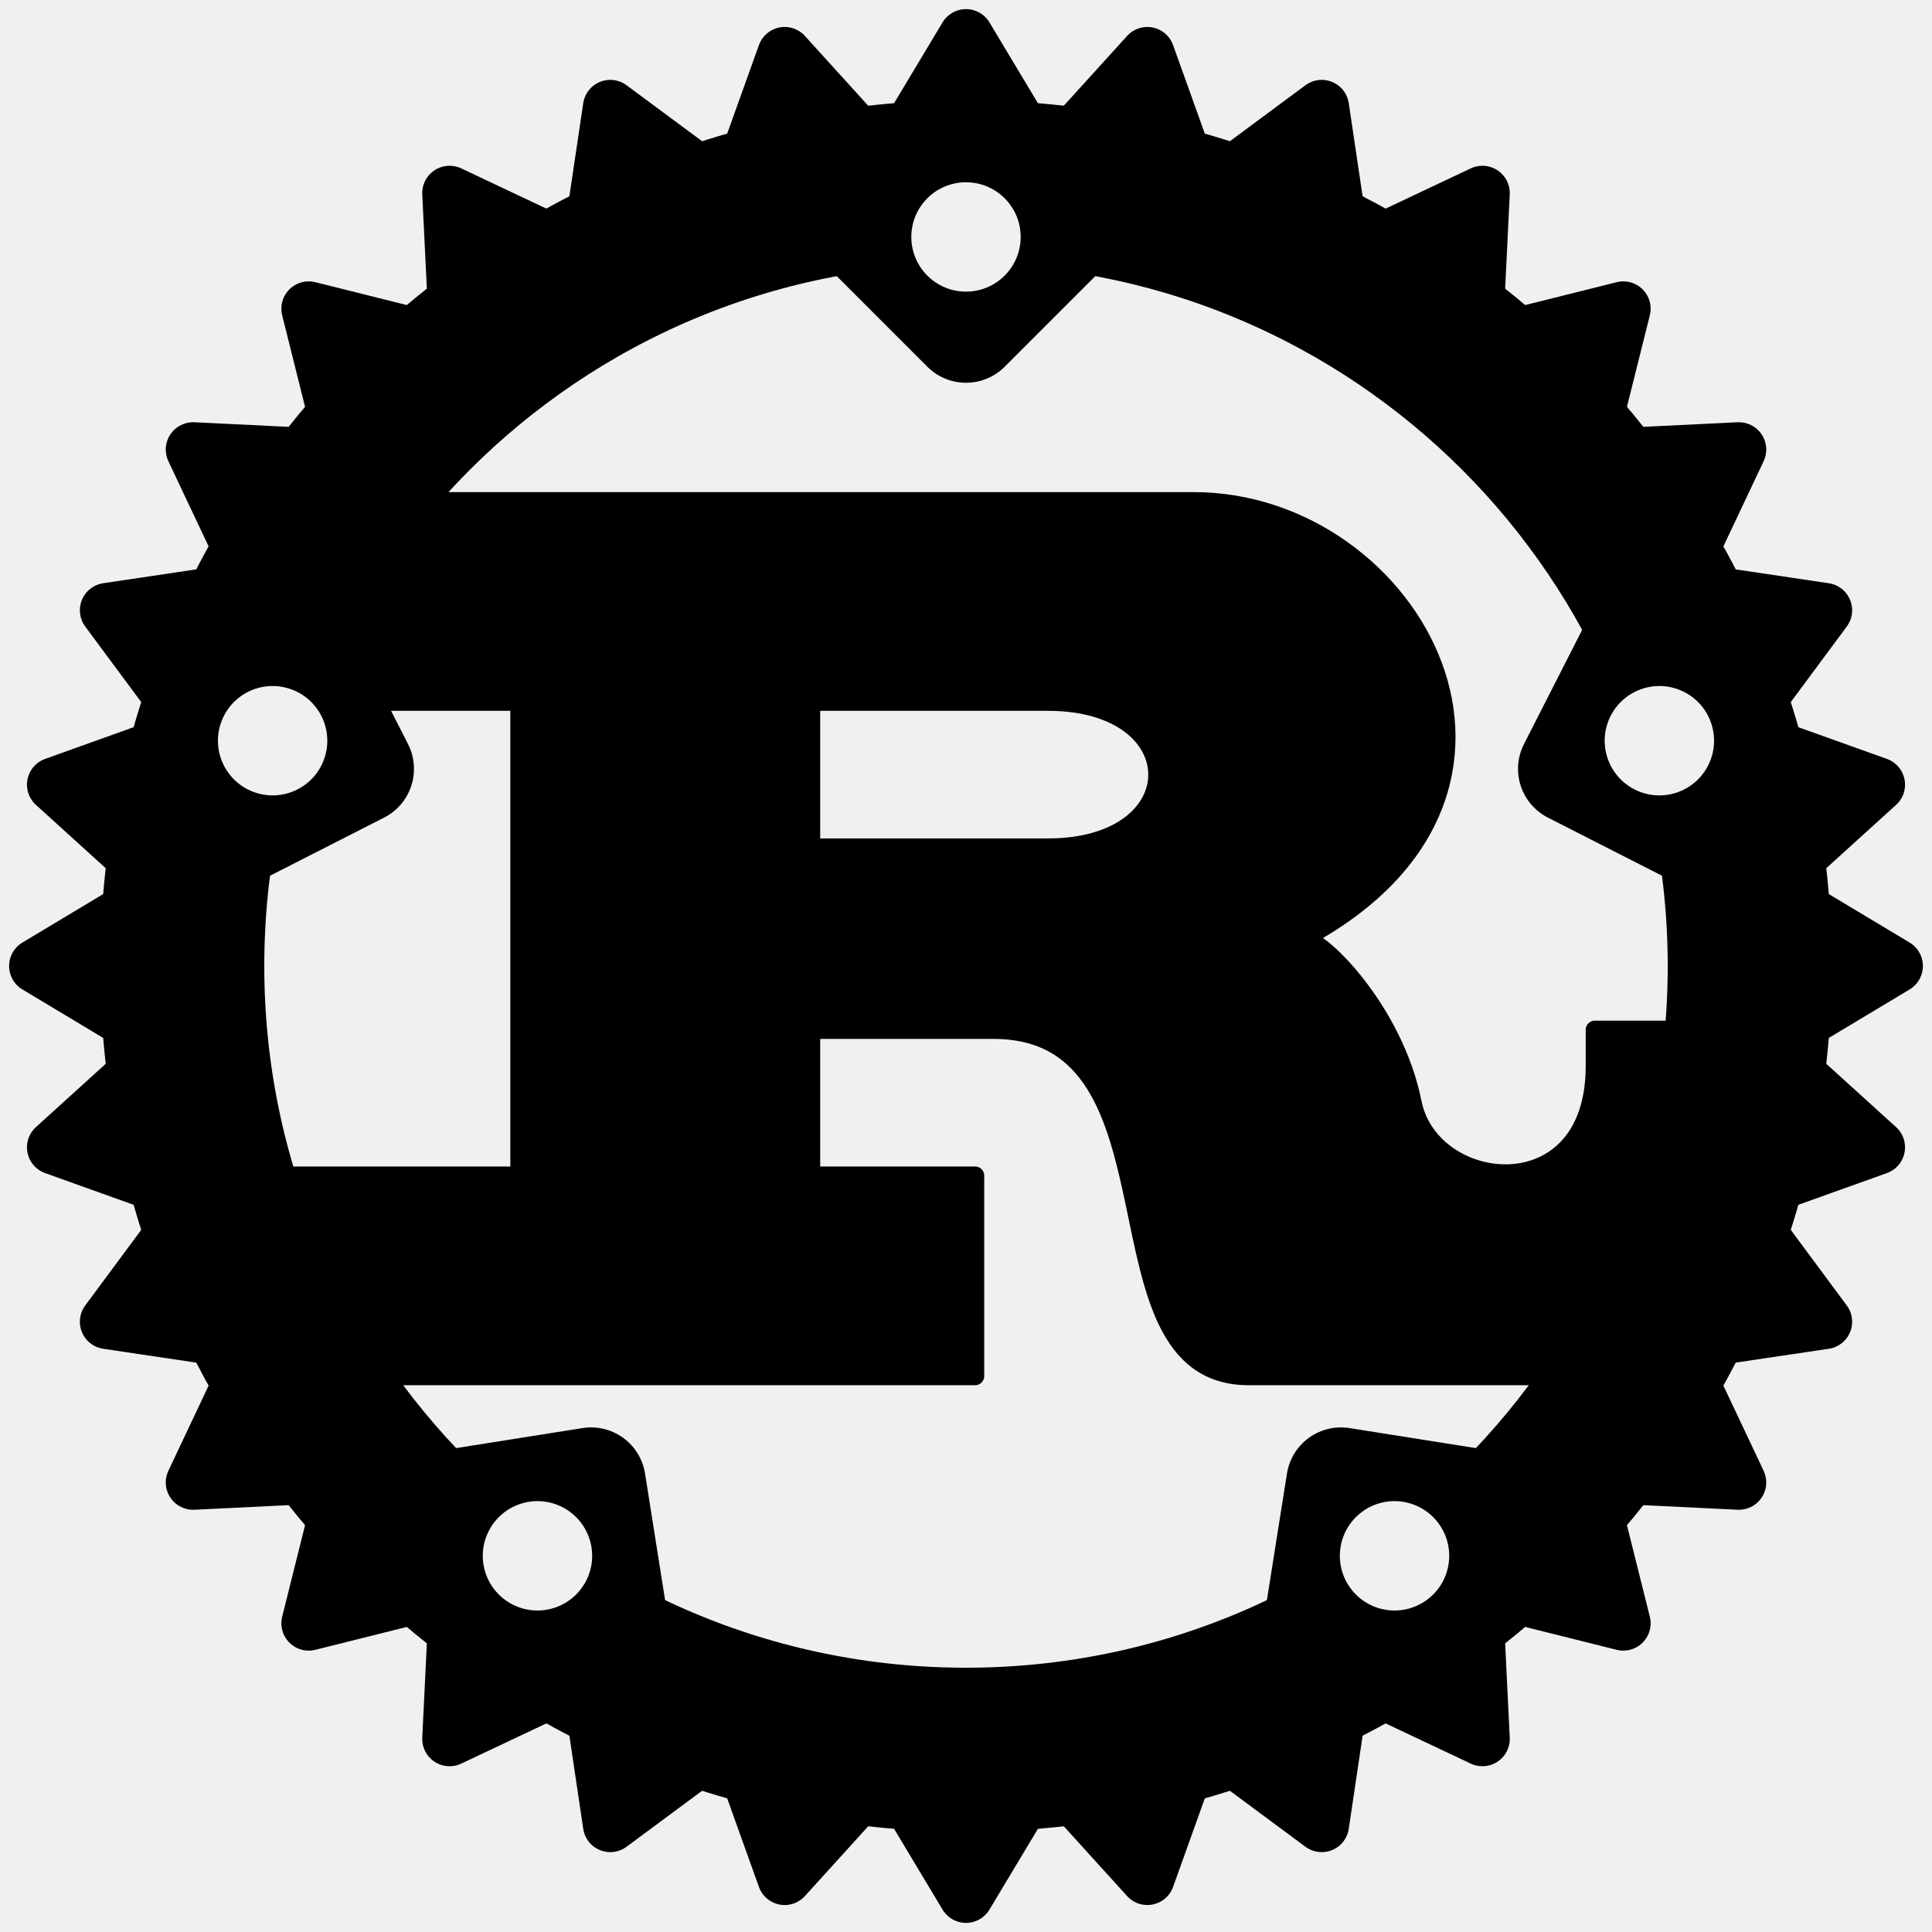
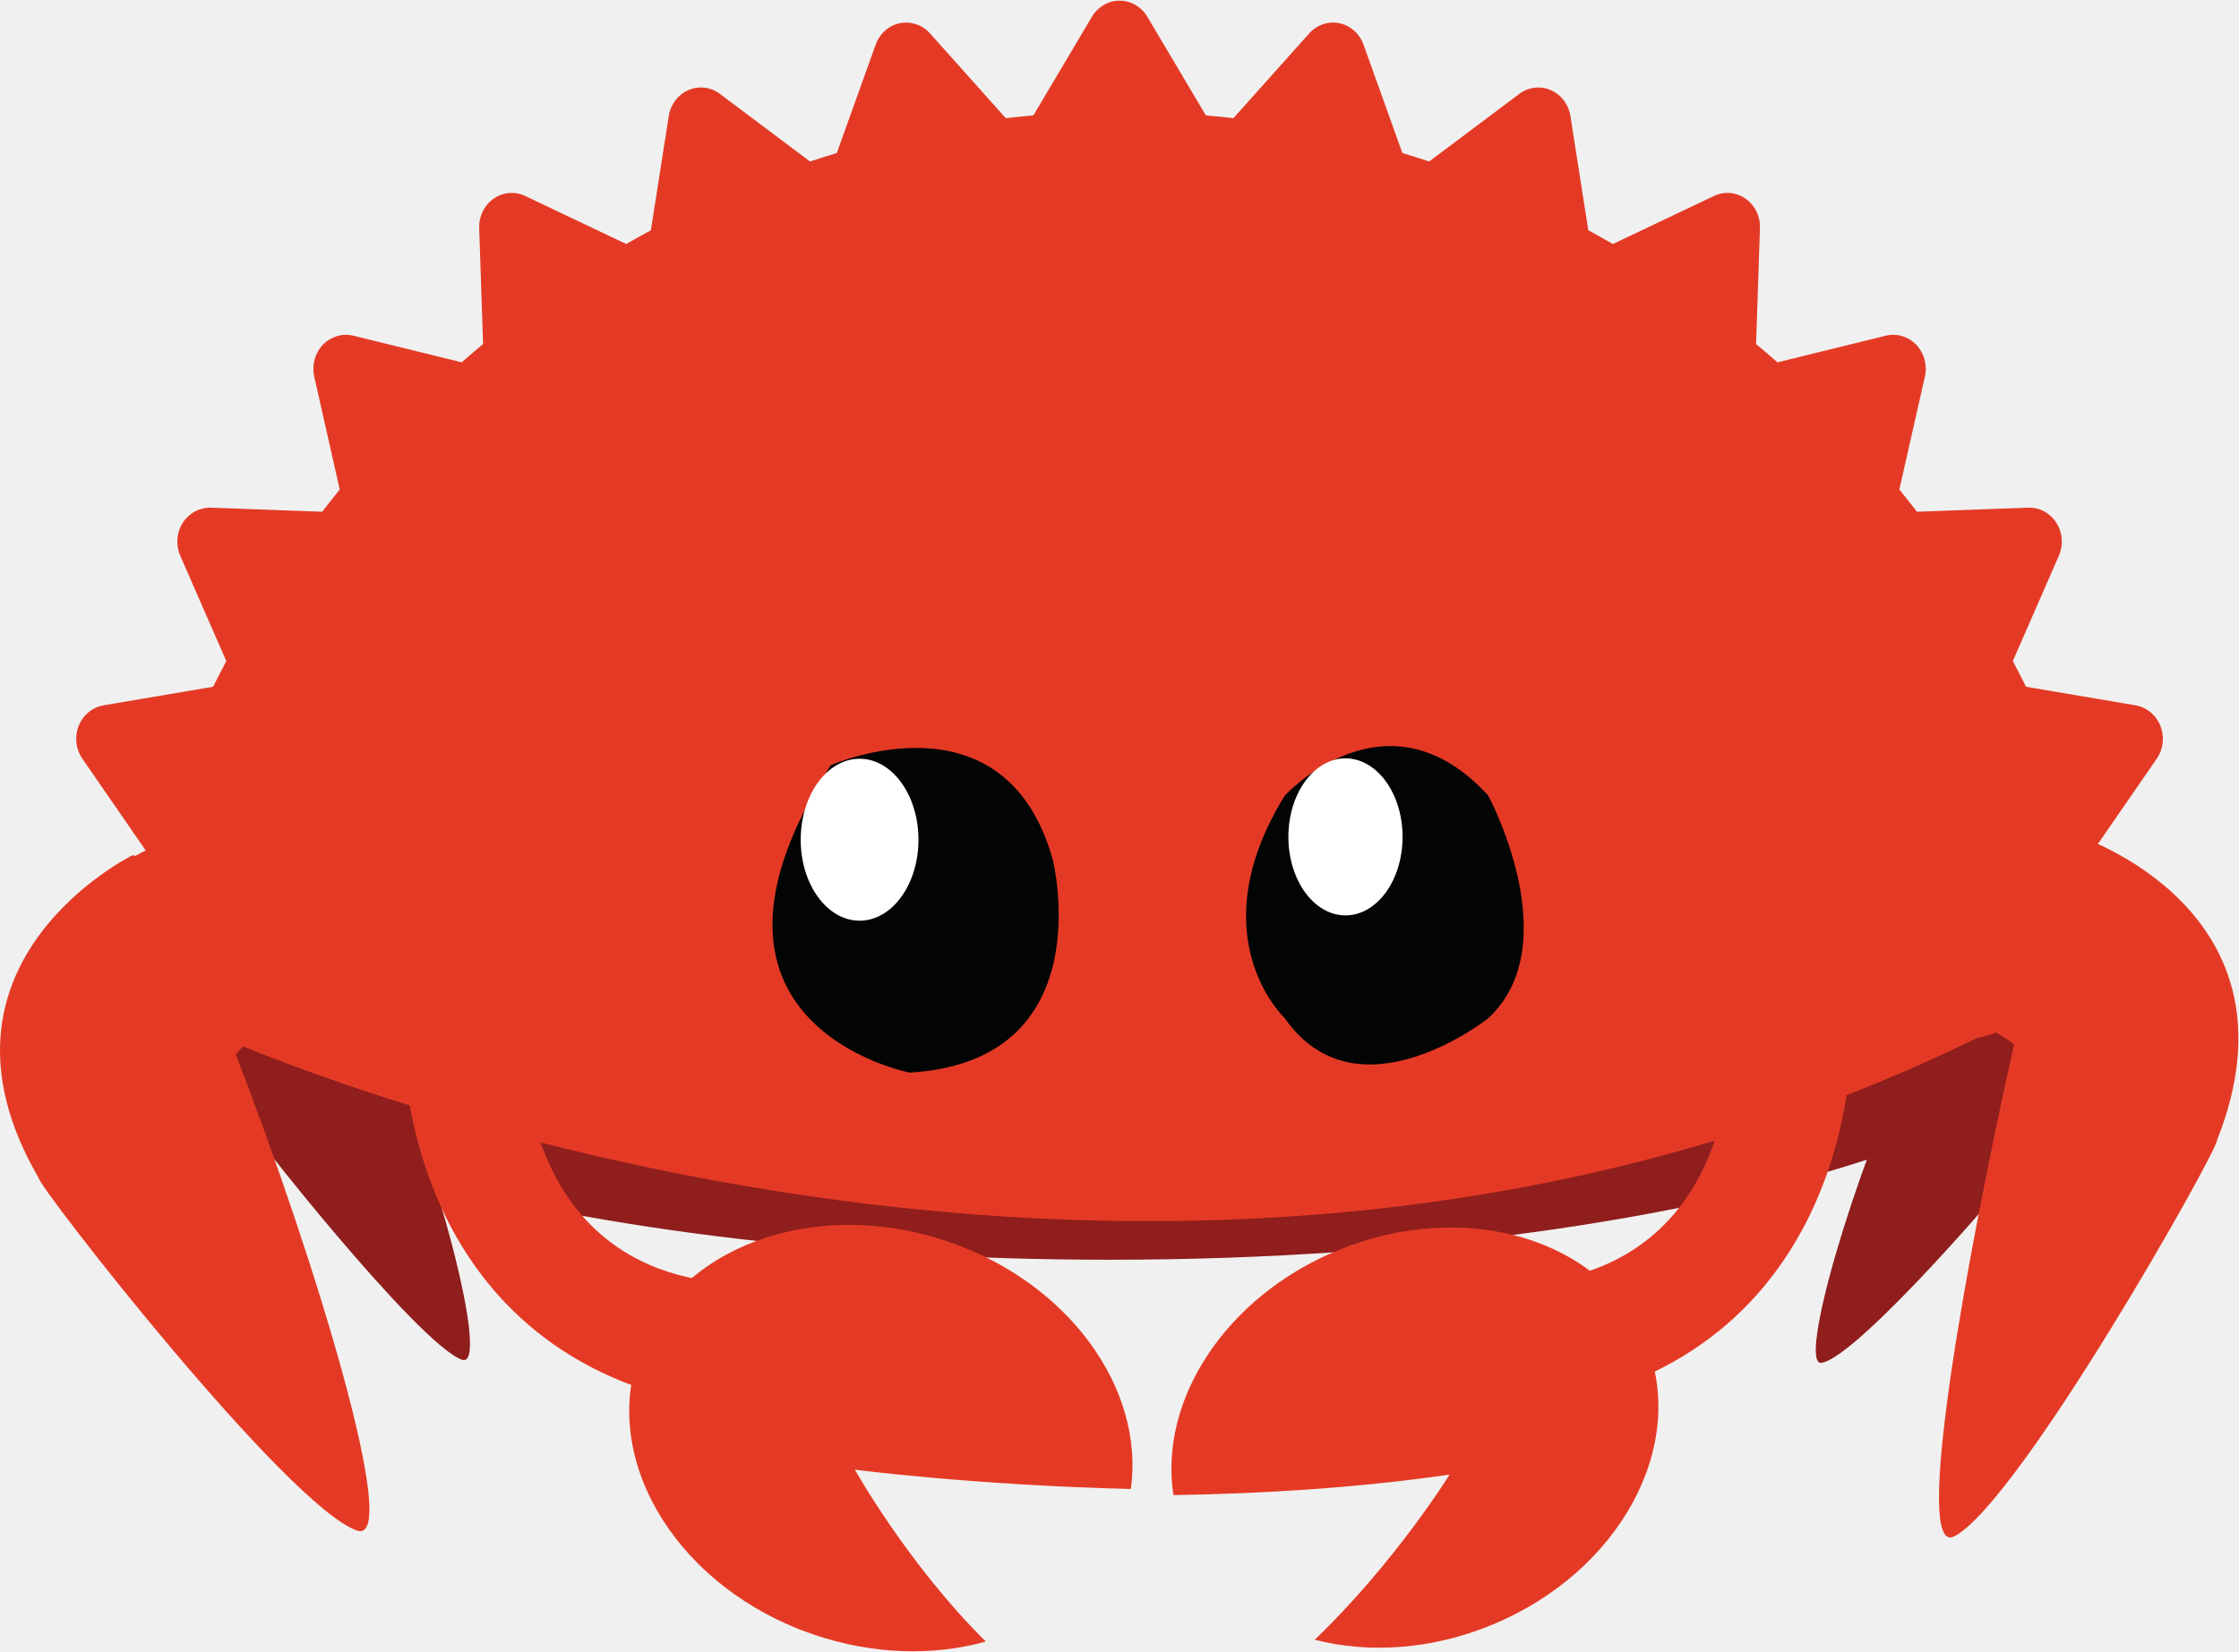
- <svg xmlns="http://www.w3.org/2000/svg" xmlns:xlink="http://www.w3.org/1999/xlink" version="1.1" height="106" width="106">
-   <g id="logo" transform="translate(53, 53)">
-     <path id="r" transform="translate(0.5, 0.5)" stroke="black" stroke-width="1" stroke-linejoin="round" d="     M -9,-15 H 4 C 12,-15 12,-7 4,-7 H -9 Z     M -40,22 H 0 V 11 H -9 V 3 H 1 C 12,3 6,22 15,22 H 40     V 3 H 34 V 5 C 34,13 25,12 24,7 C 23,2 19,-2 18,-2 C 33,-10 24,-26 12,-26 H -35     V -15 H -25 V 11 H -40 Z" />
-     <g id="gear" mask="url(#holes)">
-       <circle r="43" fill="none" stroke="black" stroke-width="9" />
-       <g id="cogs">
-         <polygon id="cog" stroke="black" stroke-width="3" stroke-linejoin="round" points="46,3 51,0 46,-3" />
-         <use xlink:href="#cog" transform="rotate(11.25)" />
-         <use xlink:href="#cog" transform="rotate(22.50)" />
-         <use xlink:href="#cog" transform="rotate(33.75)" />
-         <use xlink:href="#cog" transform="rotate(45.00)" />
-         <use xlink:href="#cog" transform="rotate(56.25)" />
-         <use xlink:href="#cog" transform="rotate(67.50)" />
-         <use xlink:href="#cog" transform="rotate(78.75)" />
-         <use xlink:href="#cog" transform="rotate(90.00)" />
-         <use xlink:href="#cog" transform="rotate(101.25)" />
-         <use xlink:href="#cog" transform="rotate(112.50)" />
-         <use xlink:href="#cog" transform="rotate(123.75)" />
-         <use xlink:href="#cog" transform="rotate(135.00)" />
-         <use xlink:href="#cog" transform="rotate(146.25)" />
-         <use xlink:href="#cog" transform="rotate(157.50)" />
-         <use xlink:href="#cog" transform="rotate(168.75)" />
-         <use xlink:href="#cog" transform="rotate(180.00)" />
-         <use xlink:href="#cog" transform="rotate(191.25)" />
-         <use xlink:href="#cog" transform="rotate(202.50)" />
-         <use xlink:href="#cog" transform="rotate(213.75)" />
-         <use xlink:href="#cog" transform="rotate(225.00)" />
-         <use xlink:href="#cog" transform="rotate(236.25)" />
-         <use xlink:href="#cog" transform="rotate(247.50)" />
-         <use xlink:href="#cog" transform="rotate(258.75)" />
-         <use xlink:href="#cog" transform="rotate(270.00)" />
-         <use xlink:href="#cog" transform="rotate(281.25)" />
-         <use xlink:href="#cog" transform="rotate(292.50)" />
-         <use xlink:href="#cog" transform="rotate(303.75)" />
-         <use xlink:href="#cog" transform="rotate(315.00)" />
-         <use xlink:href="#cog" transform="rotate(326.25)" />
-         <use xlink:href="#cog" transform="rotate(337.50)" />
-         <use xlink:href="#cog" transform="rotate(348.75)" />
-       </g>
-       <g id="mounts">
-         <polygon id="mount" stroke="black" stroke-width="6" stroke-linejoin="round" points="-7,-42 0,-35 7,-42" />
-         <use xlink:href="#mount" transform="rotate(72)" />
-         <use xlink:href="#mount" transform="rotate(144)" />
-         <use xlink:href="#mount" transform="rotate(216)" />
-         <use xlink:href="#mount" transform="rotate(288)" />
-       </g>
-     </g>
-     <mask id="holes">
-       <rect x="-60" y="-60" width="120" height="120" fill="white" />
-       <circle id="hole" cy="-40" r="3" />
-       <use xlink:href="#hole" transform="rotate(72)" />
-       <use xlink:href="#hole" transform="rotate(144)" />
-       <use xlink:href="#hole" transform="rotate(216)" />
-       <use xlink:href="#hole" transform="rotate(288)" />
-     </mask>
+ <svg xmlns="http://www.w3.org/2000/svg" width="100%" height="100%" viewBox="0 0 4417 3259" version="1.1" xml:space="preserve" style="fill-rule:evenodd;clip-rule:evenodd;stroke-linejoin:round;stroke-miterlimit:1.414;">
+   <g transform="matrix(4.16667,0,0,4.16667,0,0)">
+     <path d="M525.403,293.05C393.77,293.05 274.175,308.875 185.633,334.665L185.633,554.963C274.175,580.753 393.77,596.577 525.403,596.577C676.06,596.577 810.938,575.848 901.537,543.175L901.537,346.457C810.938,313.781 676.06,293.05 525.403,293.05Z" style="fill:rgb(143,30,28);fill-rule:nonzero;" />
+     <path d="M907.423,492.442C903.566,481.779 902.794,468.288 906.062,455.28C911.912,431.991 928.483,419.082 943.075,426.447C946.693,428.274 949.849,431.178 952.462,434.865C952.701,434.864 952.94,434.865 953.177,434.881C953.177,434.881 997.729,487.987 956.49,550.884C955.595,554.453 879.956,642.602 862.447,645.408C850.987,647.244 877.338,555.41 907.423,492.442Z" style="fill:rgb(143,30,28);fill-rule:nonzero;" />
+     <path d="M176.479,482.021C181.779,472.391 183.637,459.233 180.696,445.596C175.43,421.18 156.786,404.486 139.054,408.311C134.656,409.259 130.729,411.383 127.388,414.409C127.106,414.351 126.824,414.296 126.543,414.256C126.543,414.256 70.251,456.208 114.486,528.18C115.291,531.921 198.337,637.018 218.797,643.943C232.188,648.475 207.55,551.418 176.479,482.021Z" style="fill:rgb(143,30,28);fill-rule:nonzero;" />
+     <path d="M97.467,488.066L97.474,488.081C97.659,488.226 97.831,488.357 97.467,488.066Z" style="fill:rgb(227,58,37);fill-rule:nonzero;" />
+     <path d="M993.119,412.903C992.239,409.839 991.363,406.777 990.457,403.741L1021.14,359.29C1024.27,354.768 1024.91,348.892 1022.87,343.735C1020.83,338.605 1016.38,334.925 1011.11,334.025L959.224,325.22C957.216,321.118 955.108,317.078 952.994,313.07L974.791,263.167C977.034,258.08 976.56,252.172 973.588,247.559C970.627,242.923 965.598,240.215 960.239,240.426L907.583,242.339C904.856,238.789 902.087,235.271 899.261,231.818L911.362,178.328C912.587,172.895 911.04,167.21 907.259,163.264C903.497,159.332 898.03,157.705 892.833,158.981L841.544,171.589C838.223,168.654 834.845,165.756 831.43,162.916L833.278,108.002C833.476,102.443 830.885,97.161 826.434,94.077C821.988,90.973 816.341,90.504 811.478,92.811L763.631,115.558C759.777,113.348 755.903,111.158 751.987,109.041L743.532,54.926C742.675,49.444 739.147,44.788 734.206,42.661C729.283,40.523 723.638,41.213 719.315,44.469L676.656,76.476C672.456,75.08 668.237,73.743 663.964,72.465L645.578,21.148C643.708,15.919 639.397,12.077 634.14,10.997C628.901,9.926 623.51,11.74 619.877,15.799L583.97,55.971C579.628,55.471 575.285,55.015 570.927,54.639L543.204,7.926C540.394,3.194 535.434,0.314 530.088,0.314C524.754,0.314 519.784,3.194 516.998,7.926L489.265,54.639C484.907,55.015 480.543,55.471 476.209,55.971L440.299,15.799C436.663,11.74 431.252,9.926 426.031,10.997C420.776,12.089 416.458,15.919 414.598,21.148L396.196,72.465C391.936,73.743 387.715,75.092 383.505,76.476L340.861,44.469C336.525,41.203 330.881,40.514 325.945,42.661C321.026,44.788 317.484,49.444 316.632,54.926L308.171,109.041C304.257,111.158 300.382,113.335 296.518,115.558L248.676,92.811C243.818,90.496 238.147,90.973 233.722,94.077C229.277,97.161 226.68,102.443 226.882,108.002L228.717,162.916C225.312,165.756 221.943,168.654 218.605,171.589L167.326,158.981C162.115,157.716 156.656,159.332 152.885,163.264C149.09,167.21 147.553,172.895 148.772,178.328L160.851,231.818C158.049,235.285 155.276,238.789 152.558,242.339L99.903,240.426C94.588,240.269 89.516,242.923 86.547,247.559C83.572,252.172 83.122,258.08 85.336,263.167L107.15,313.07C105.031,317.078 102.926,321.118 100.901,325.22L49.018,334.025C43.747,334.913 39.304,338.591 37.254,343.735C35.217,348.892 35.878,354.768 38.989,359.29L69.679,403.741C69.442,404.525 69.224,405.317 68.989,406.105L52.126,424.017L97.467,488.066C97.467,488.066 532.619,688.798 936.264,491.462C982.372,483.189 993.119,412.903 993.119,412.903Z" style="fill:rgb(228,58,37);fill-rule:nonzero;" />
+     <path d="M608.303,376.759C608.303,376.759 656.46,324.03 704.618,376.759C704.618,376.759 742.458,447.071 704.618,482.222C704.618,482.222 642.701,531.439 608.303,482.222C608.303,482.222 567.024,443.55 608.303,376.759Z" style="fill:rgb(3,4,4);fill-rule:nonzero;" />
+     <path d="M664.057,396.32C664.057,416.853 651.954,433.499 637.027,433.499C622.103,433.499 610,416.853 610,396.32C610,375.788 622.103,359.14 637.027,359.14C651.954,359.14 664.057,375.788 664.057,396.32Z" style="fill:white;fill-rule:nonzero;" />
+     <path d="M393.365,362.361C393.365,362.361 475.973,325.785 498.519,407.423C498.519,407.423 522.137,502.577 430.682,507.948C430.682,507.948 314.06,485.486 393.365,362.361Z" style="fill:rgb(3,4,4);fill-rule:nonzero;" />
+     <path d="M434.855,397.668C434.855,418.841 422.375,436.014 406.978,436.014C391.587,436.014 379.104,418.841 379.104,397.668C379.104,376.49 391.587,359.322 406.978,359.322C422.375,359.322 434.855,376.49 434.855,397.668Z" style="fill:white;fill-rule:nonzero;" />
+     <path d="M111.602,499.216C122.569,486.753 149.213,471.659 147.172,452.934C143.519,419.407 115.716,394.935 85.073,398.275C77.473,399.103 70.415,401.567 64.149,405.311C63.687,405.204 63.224,405.1 62.761,405.017C62.761,405.017 -40.87,455.89 18.197,557.674C18.754,562.811 136.045,713.342 168.985,724.805C190.544,732.307 149.074,596.165 111.602,499.216Z" style="fill:rgb(228,58,37);fill-rule:nonzero;" />
+     <path d="M953.549,494.673C940.856,483.973 907.387,474.255 906.629,455.435C905.273,421.737 929.141,393.414 959.941,392.175C967.579,391.867 974.925,393.258 981.676,396.032C982.118,395.858 982.56,395.686 983.005,395.535C983.005,395.535 1093.03,430.486 1049.7,539.901C1049.91,545.064 956.232,711.317 925.355,727.536C905.146,738.151 930.861,596.105 953.549,494.673Z" style="fill:rgb(228,58,37);fill-rule:nonzero;" />
+     <path d="M191.142,495.558C191.142,495.558 189.759,632.854 324.308,663.49L352.362,607.127C352.362,607.127 254.867,616.558 247.367,495.558L191.142,495.558Z" style="fill:rgb(228,58,37);fill-rule:nonzero;" />
+     <path d="M876.362,495.558C876.362,495.558 877.744,632.854 743.195,663.49L715.141,607.127C715.141,607.127 812.636,616.558 820.136,495.558L876.362,495.558Z" style="fill:rgb(228,58,37);fill-rule:nonzero;" />
+     <path d="M779.167,635.591C758.917,586.649 693.572,567.218 633.216,592.191C580.09,614.172 548.579,663.223 555.592,708.036C597.538,707.384 642.532,704.665 686.328,698.318C686.328,698.318 660.491,740.081 622.471,776.529C648.037,783.128 677.854,781.297 706.547,769.425C766.904,744.452 799.417,684.532 779.167,635.591Z" style="fill:rgb(228,58,37);fill-rule:nonzero;" />
+     <path d="M404.746,695.984C404.746,695.984 459.949,703.279 535.416,705.14C542.026,657.629 506.036,607.348 448.615,587.897C385.177,566.409 319.626,590.689 302.201,642.129C284.776,693.569 322.077,752.689 385.515,774.178C413.636,783.704 442.168,784.227 466.744,777.385C429.833,740.88 404.746,695.984 404.746,695.984Z" style="fill:rgb(228,58,37);fill-rule:nonzero;" />
  </g>
</svg>
